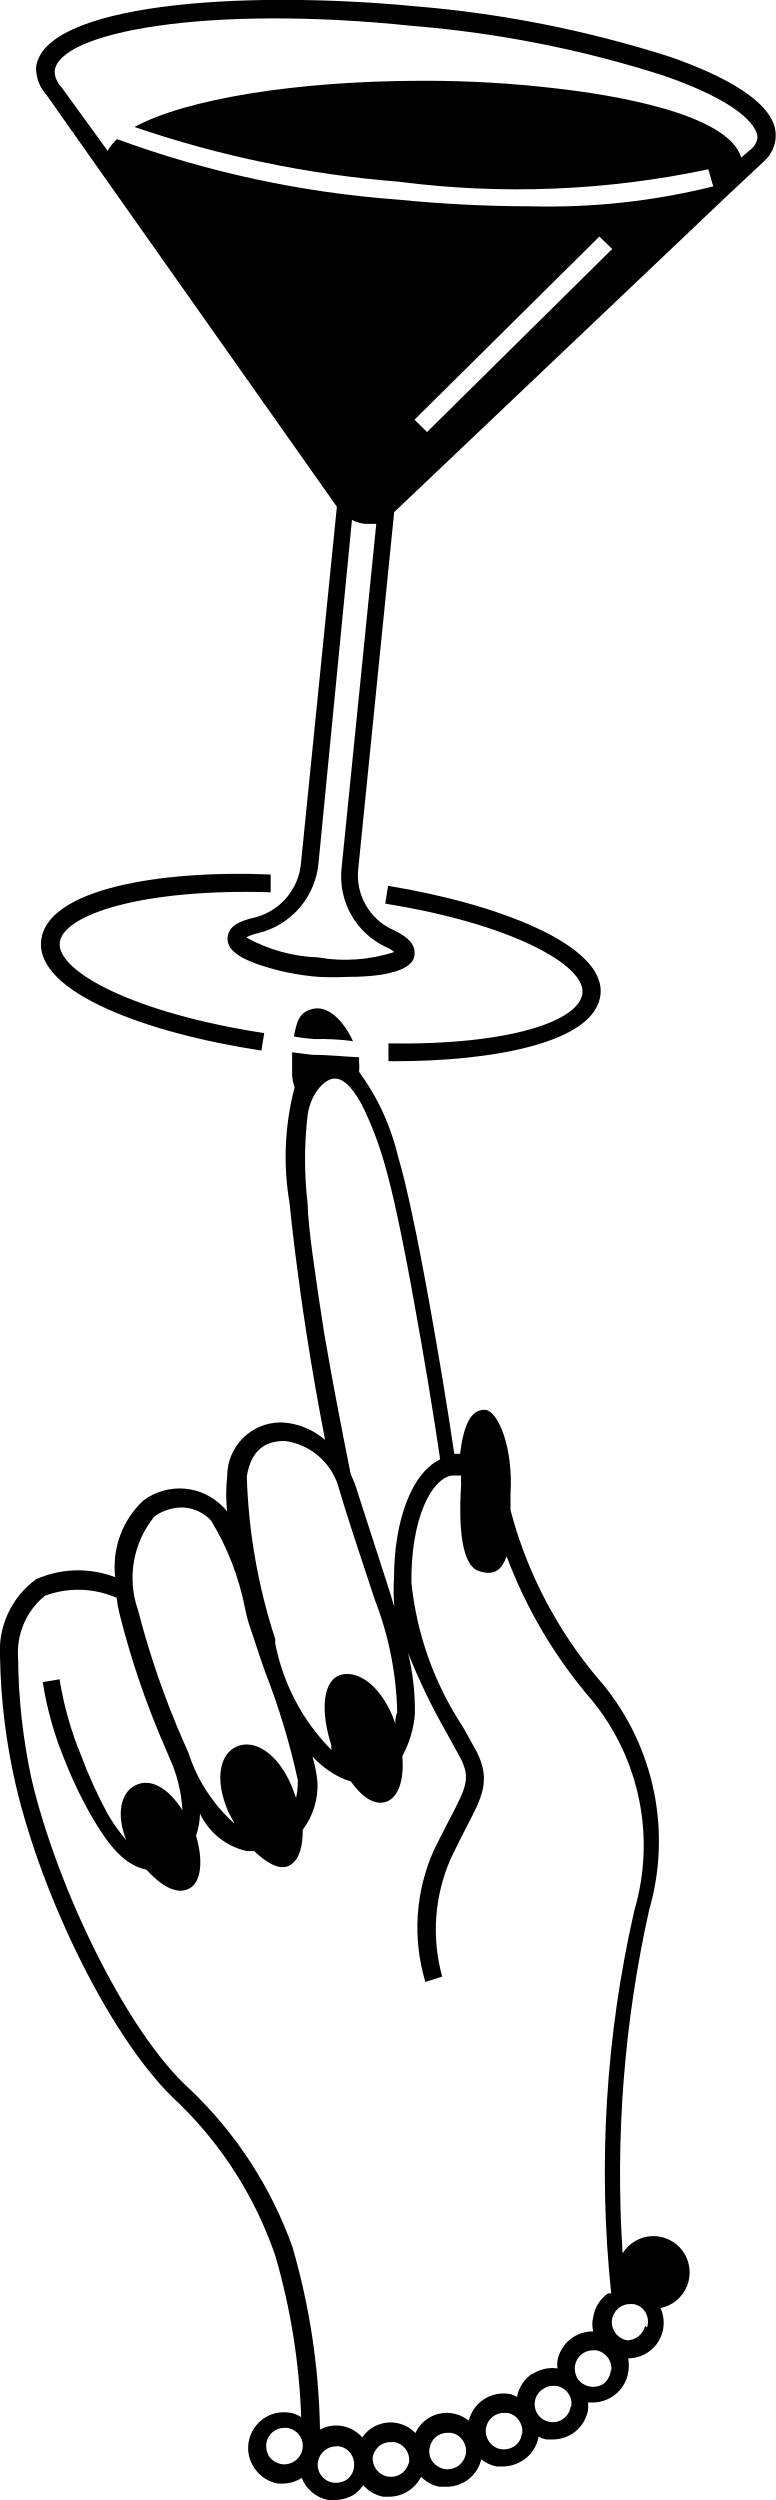
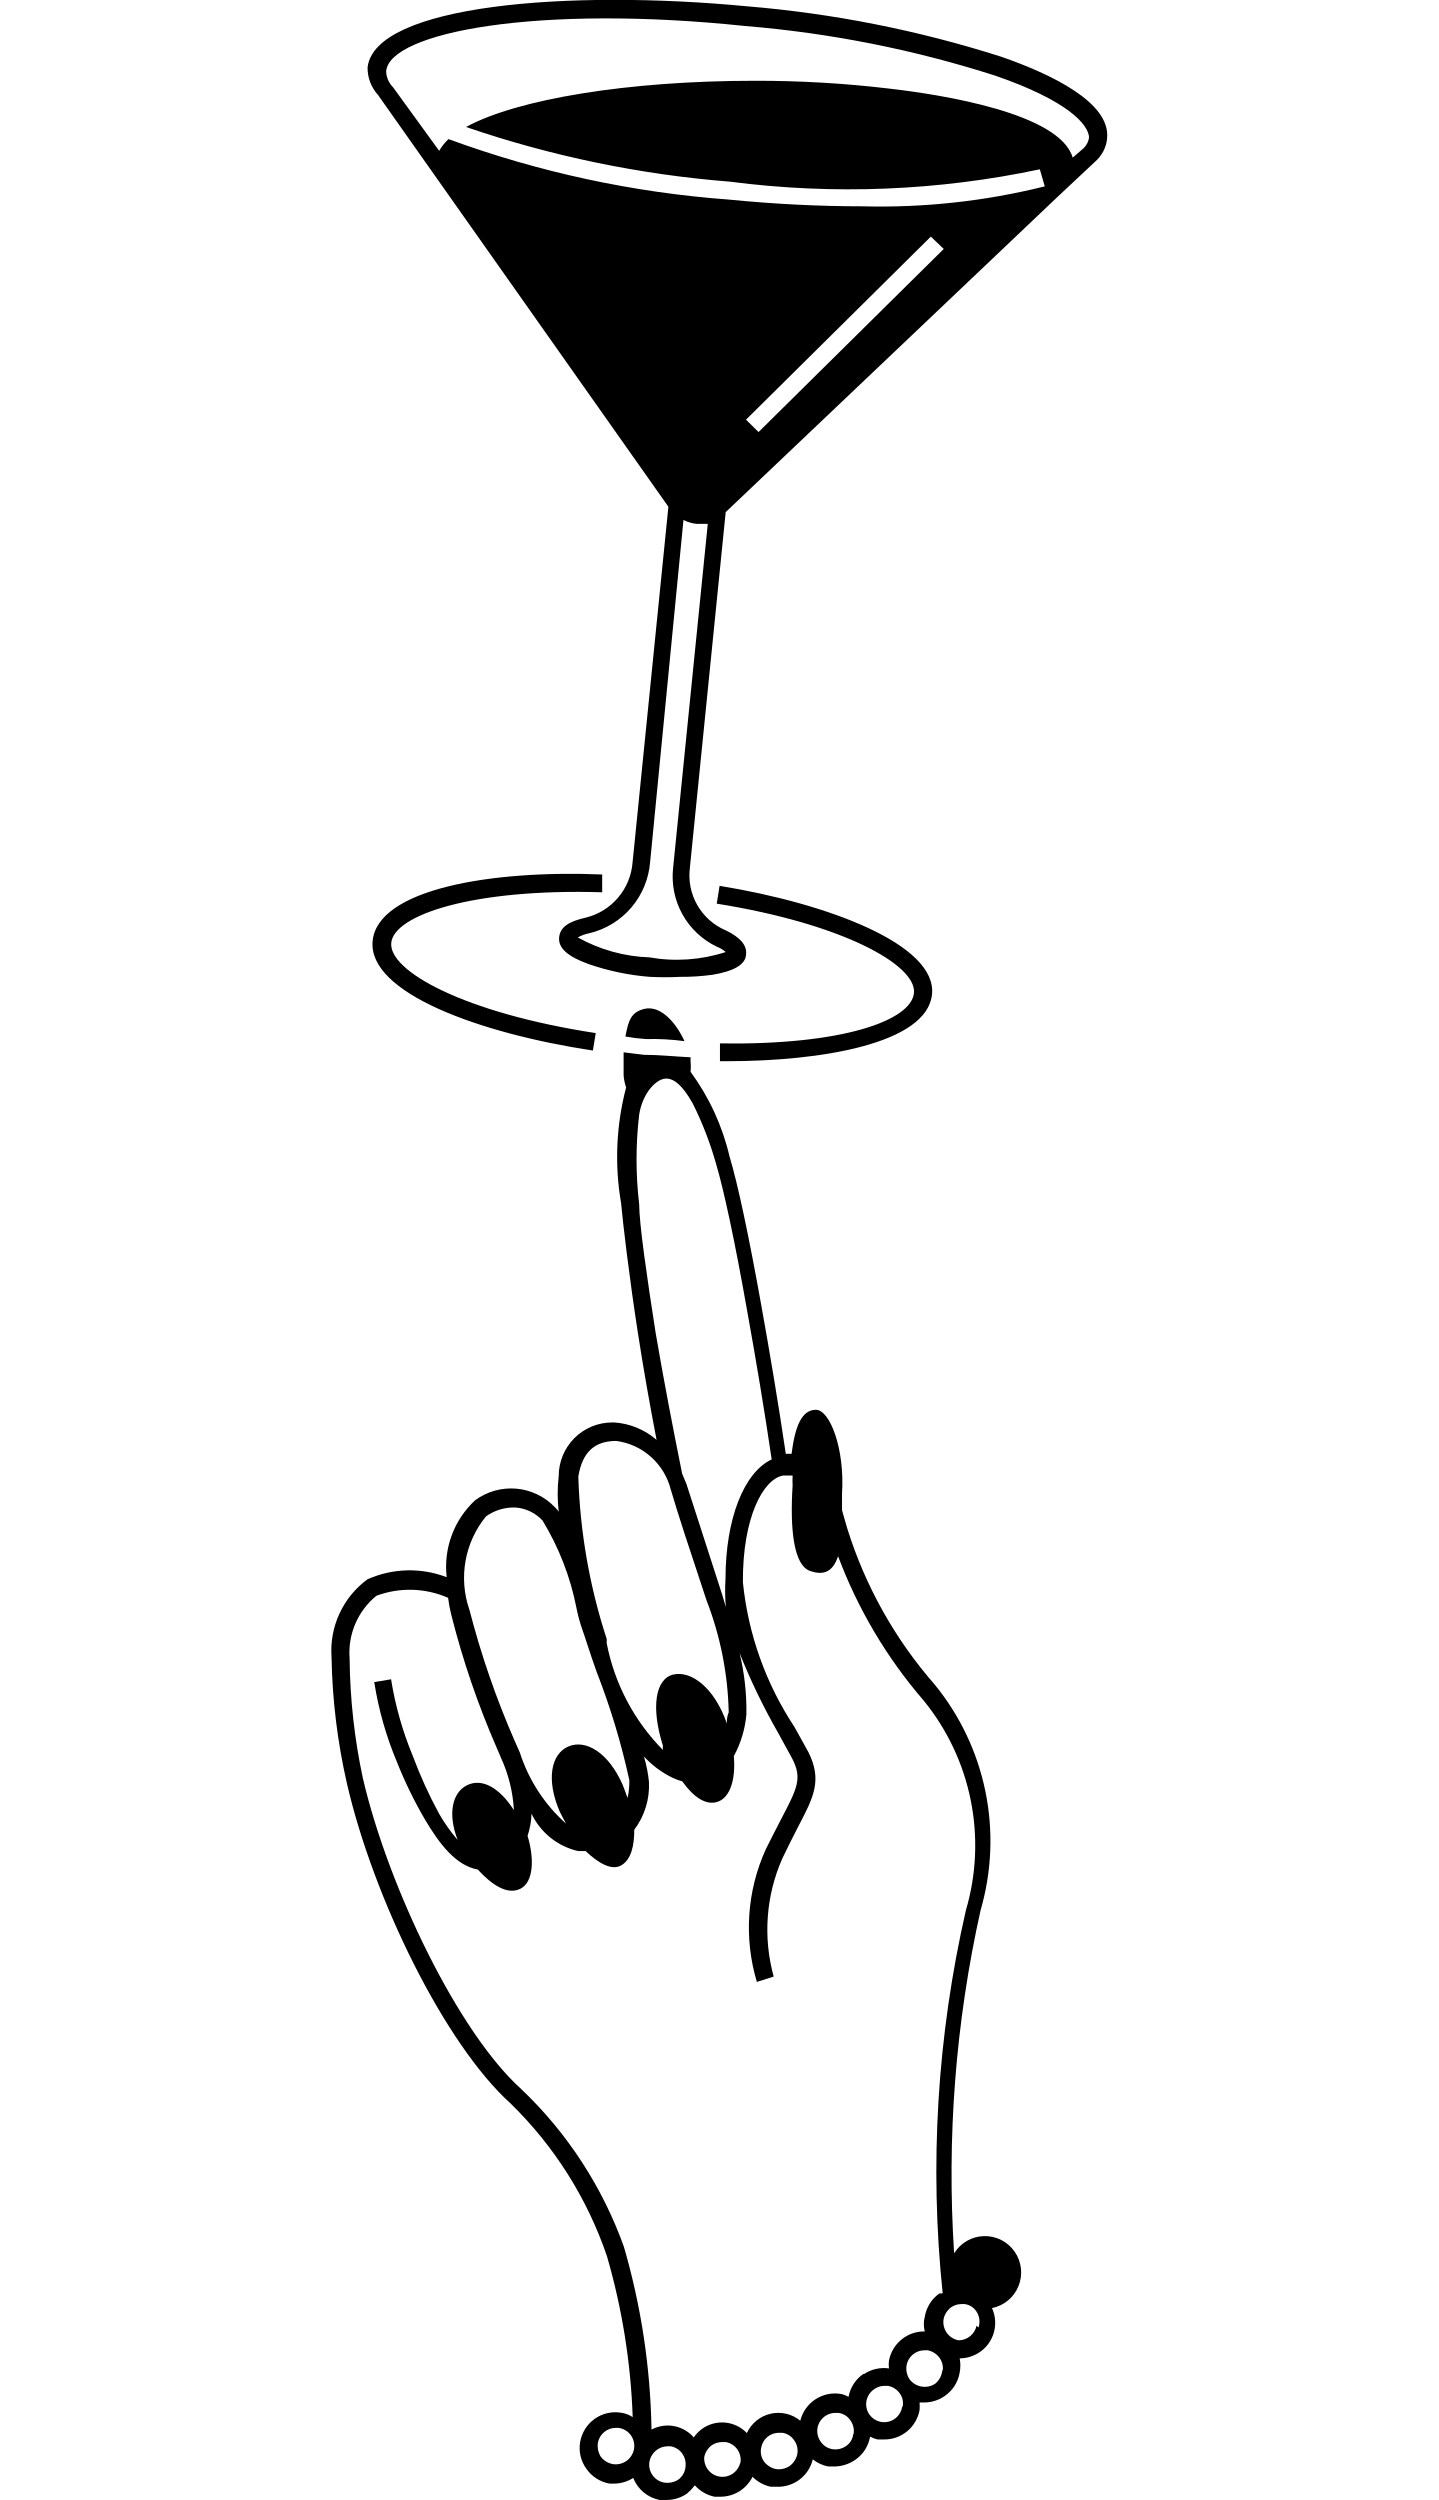
- <svg xmlns="http://www.w3.org/2000/svg" width="202" height="651" viewBox="0 0 202 651" fill="none">
+ <svg xmlns="http://www.w3.org/2000/svg" width="202" height="351" viewBox="0 0 202 651" fill="none">
  <path d="M175.661 592.38C176.281 593.003 176.633 593.847 176.64 594.728C176.647 595.61 176.308 596.459 175.698 597.092C175.087 597.725 174.252 598.093 173.374 598.115C172.496 598.136 171.644 597.811 171.003 597.209C170.361 596.607 169.981 595.776 169.944 594.895C169.908 594.015 170.217 593.155 170.807 592.501C171.396 591.847 172.217 591.452 173.094 591.4C173.971 591.348 174.833 591.644 175.495 592.224C175.495 592.122 175.495 592.02 175.495 591.918L175.661 592.38ZM168.48 606.086C168.713 605.396 168.786 604.663 168.694 603.941C168.601 603.219 168.345 602.528 167.945 601.92C167.6 601.394 167.146 600.948 166.615 600.612C166.083 600.277 165.486 600.06 164.864 599.976H164.024C163.069 599.986 162.139 600.277 161.349 600.814C160.349 601.561 159.653 602.646 159.39 603.869C159.182 605.125 159.477 606.413 160.21 607.453C160.944 608.492 162.057 609.199 163.307 609.42C164.398 609.411 165.454 609.031 166.301 608.341C167.149 607.652 167.738 606.694 167.972 605.624L168.48 606.086ZM159.155 617.478C159.348 616.241 159.046 614.977 158.315 613.962C157.572 612.945 156.473 612.248 155.238 612.013H154.398C153.277 612.017 152.193 612.419 151.339 613.148C150.485 613.877 149.916 614.886 149.733 615.996C149.555 617.221 149.821 618.469 150.482 619.513C151.236 620.536 152.352 621.231 153.6 621.455C154.849 621.68 156.135 621.417 157.197 620.721C157.75 620.27 158.202 619.707 158.523 619.069C158.844 618.43 159.026 617.731 159.059 617.016L159.155 617.478ZM148.711 626.739C148.846 626.133 148.848 625.504 148.719 624.896C148.59 624.289 148.332 623.716 147.962 623.217C147.226 622.194 146.123 621.498 144.886 621.274H144.046C143.088 621.261 142.151 621.555 141.371 622.111C140.849 622.447 140.4 622.884 140.048 623.396C139.697 623.908 139.45 624.485 139.323 625.094C139.197 625.703 139.191 626.33 139.309 626.941C139.426 627.552 139.663 628.133 140.006 628.65C140.538 629.44 141.294 630.051 142.176 630.404C143.058 630.757 144.026 630.835 144.953 630.628C145.88 630.422 146.724 629.939 147.374 629.245C148.024 628.55 148.451 627.675 148.599 626.734C148.599 626.701 148.599 626.675 148.599 626.642L148.711 626.739ZM138.637 618.219C140.558 616.938 142.881 616.411 145.164 616.737C145.073 616.062 145.073 615.378 145.164 614.703C145.574 612.536 146.735 610.585 148.44 609.195C150.146 607.805 152.287 607.065 154.484 607.106C154.158 605.862 154.158 604.554 154.484 603.31C154.682 602.087 155.123 600.916 155.78 599.867C156.437 598.817 157.297 597.911 158.31 597.201H159.15C155.662 563.819 157.71 530.087 165.211 497.377C167.939 488.072 168.362 478.241 166.444 468.736C164.526 459.23 160.325 450.338 154.206 442.831C144.617 431.727 137.07 419.003 131.917 405.251C130.707 408.773 128.653 410.528 124.549 409.046C120.446 407.565 119.327 398.583 120.071 386.826C120.028 385.963 120.028 385.099 120.071 384.233H117.567C112.436 385.156 107.027 395.067 107.123 412.01C108.482 425.482 113.091 438.42 120.553 449.703L124.191 456.274C127.824 463.592 125.587 467.94 121.393 475.907C120.274 478.13 118.873 480.814 117.385 483.96C113.121 493.64 112.329 504.502 115.143 514.701L110.762 516.092C107.339 504.675 108.166 492.4 113.089 481.55C114.694 478.329 116.074 475.644 117.289 473.309C121.302 465.621 122.602 463.033 119.964 457.933L116.422 451.453C112.542 444.698 109.145 437.674 106.257 430.435C107.534 435.676 108.131 441.061 108.033 446.455C107.7 450.254 106.587 453.943 104.764 457.289C105.299 463.495 103.737 468.026 100.66 469.143C97.584 470.26 94.32 468.032 91.335 463.866C90.469 463.638 89.626 463.327 88.82 462.937C86.003 461.577 83.47 459.691 81.356 457.38C81.996 459.526 82.433 461.728 82.662 463.957C82.899 468.447 81.546 472.876 78.842 476.46C78.842 480.718 78.002 484.234 75.482 485.716C72.962 487.198 69.516 485.179 66.156 482.012H64.198C61.579 481.411 59.129 480.225 57.03 478.542C54.932 476.858 53.239 474.721 52.08 472.289C52.031 474.245 51.684 476.182 51.052 478.033C52.914 484.234 52.54 490.161 49.185 491.831C45.831 493.5 41.818 490.902 38.089 486.827C32.401 485.807 28.11 480.165 24.376 473.867C21.543 469.03 19.082 463.983 17.014 458.771C14.223 452.12 12.247 445.155 11.129 438.026L15.51 437.285C16.598 444.087 18.476 450.738 21.107 457.101C23.05 462.319 25.357 467.395 28.009 472.289C29.403 474.722 31.026 477.016 32.856 479.139C30.245 472.477 31.363 466.829 35.28 464.88C39.196 462.931 43.765 465.53 47.494 471.366C47.242 466.656 46.103 462.036 44.14 457.751L43.113 455.346C38.179 444.065 34.186 432.393 31.176 420.449C30.814 419.007 30.541 417.544 30.358 416.069C24.444 413.475 17.759 413.283 11.706 415.532C9.311 417.476 7.424 419.976 6.205 422.815C4.987 425.655 4.475 428.749 4.714 431.831C4.81 442.324 5.966 452.78 8.164 463.039C14.788 491.493 33.059 529.336 49.474 544.062C61.437 555.457 70.571 569.507 76.145 585.084C80.644 600.552 83.059 616.555 83.325 632.666C85.119 631.707 87.183 631.386 89.182 631.755C91.181 632.125 92.996 633.163 94.331 634.701C94.897 633.879 95.59 633.154 96.385 632.553C98.135 631.259 100.295 630.649 102.461 630.835C104.627 631.022 106.651 631.993 108.156 633.568C108.734 632.313 109.591 631.208 110.66 630.337C111.729 629.465 112.983 628.851 114.325 628.54C115.668 628.229 117.063 628.23 118.405 628.544C119.746 628.857 120.999 629.473 122.067 630.347C122.639 628.043 124.063 626.044 126.05 624.755C128.037 623.465 130.439 622.983 132.767 623.405C133.424 623.554 134.054 623.804 134.635 624.146C134.854 622.931 135.313 621.773 135.986 620.739C136.659 619.706 137.531 618.818 138.551 618.128L138.637 618.219ZM135.961 633.788C136.152 632.549 135.85 631.285 135.121 630.266C134.777 629.74 134.324 629.295 133.794 628.959C133.263 628.624 132.667 628.407 132.045 628.323H131.296C130.043 628.303 128.834 628.781 127.931 629.653C127.029 630.525 126.507 631.721 126.481 632.977C126.466 634 126.786 634.999 127.39 635.823C127.743 636.342 128.199 636.782 128.729 637.117C129.26 637.451 129.853 637.672 130.472 637.766C131.715 637.958 132.985 637.66 134.014 636.934C134.544 636.57 134.986 636.092 135.308 635.535C135.63 634.977 135.824 634.355 135.876 633.713L135.961 633.788ZM121.312 638.963C121.411 638.35 121.387 637.723 121.243 637.118C121.099 636.514 120.837 635.944 120.472 635.442C120.123 634.921 119.668 634.478 119.139 634.144C118.609 633.809 118.015 633.589 117.396 633.498H116.556C115.444 633.48 114.362 633.862 113.506 634.575C112.65 635.288 112.077 636.285 111.89 637.385C111.753 638.006 111.749 638.649 111.877 639.271C112.005 639.894 112.263 640.483 112.634 640.998C113.397 641.995 114.49 642.685 115.716 642.942C116.988 643.139 118.288 642.841 119.349 642.109C120.367 641.339 121.066 640.219 121.312 638.963ZM106.481 641.369C106.694 640.136 106.412 638.87 105.696 637.846C104.98 636.823 103.888 636.126 102.661 635.909H101.821C100.825 635.898 99.849 636.186 99.018 636.735C98.02 637.485 97.326 638.572 97.065 639.796C96.966 640.981 97.312 642.16 98.035 643.103C98.758 644.045 99.805 644.683 100.972 644.891C102.139 645.1 103.341 644.863 104.343 644.228C105.346 643.594 106.076 642.606 106.39 641.46L106.481 641.369ZM92.212 642.018C92.29 640.933 91.993 639.855 91.372 638.963C91.016 638.448 90.56 638.01 90.031 637.675C89.503 637.34 88.913 637.116 88.296 637.015H87.552C86.417 637.017 85.319 637.418 84.449 638.149C83.579 638.88 82.992 639.894 82.79 641.014C82.687 641.628 82.705 642.257 82.844 642.864C82.983 643.471 83.24 644.045 83.601 644.552C83.961 645.059 84.418 645.49 84.944 645.82C85.471 646.15 86.057 646.372 86.669 646.474H86.712C87.943 646.654 89.197 646.391 90.254 645.733C90.844 645.31 91.329 644.756 91.668 644.113C92.008 643.47 92.194 642.756 92.212 642.029V642.018ZM78.783 637.675C78.884 637.06 78.862 636.432 78.72 635.825C78.578 635.219 78.317 634.647 77.954 634.142C77.59 633.637 77.131 633.209 76.602 632.883C76.073 632.557 75.485 632.339 74.872 632.242L74.685 632.215H74.026C72.919 632.213 71.846 632.601 70.995 633.311C70.143 634.022 69.567 635.009 69.366 636.102C69.187 637.356 69.45 638.634 70.11 639.715C70.889 640.738 72.02 641.431 73.283 641.658C74.537 641.85 75.816 641.54 76.844 640.795C77.873 640.05 78.569 638.93 78.783 637.675ZM35.874 419.032C38.881 430.72 42.817 442.147 47.644 453.203L49.041 456.355C51.327 463.495 55.48 469.89 61.068 474.871C60.533 473.857 59.955 472.837 59.463 471.816C55.83 463.484 57.13 456.72 61.699 454.776C66.269 452.833 72.149 456.446 75.781 464.687C76.252 465.89 76.718 467.092 77.092 468.203C77.423 466.684 77.579 465.131 77.558 463.576C75.459 453.917 72.596 444.442 68.997 435.24C67.317 430.516 65.921 425.979 65.177 423.939C64.589 422.214 64.121 420.451 63.775 418.662C62.2 410.636 59.218 402.954 54.969 395.974C53.107 393.94 50.531 392.712 47.783 392.549C45.084 392.482 42.436 393.294 40.234 394.863C37.514 398.182 35.684 402.143 34.917 406.371C34.15 410.599 34.472 414.953 35.852 419.021L35.874 419.032ZM71.662 426.709V427.912C73.701 438.42 78.794 448.087 86.3 455.694C86.263 455.323 86.263 454.949 86.3 454.578C83.133 444.581 84.342 437.173 88.975 436.061C93.609 434.95 99.703 439.395 102.966 448.839C102.885 447.83 103.044 446.815 103.432 445.881C103.216 435.892 101.259 426.018 97.648 416.708C93.368 403.823 90.099 393.928 88.328 387.814C87.486 384.535 85.686 381.584 83.159 379.339C80.633 377.095 77.495 375.66 74.15 375.219C68.371 375.219 65.295 378.279 64.268 384.485C64.706 398.84 67.187 413.059 71.635 426.709H71.662ZM91.308 383.76L92.431 386.445L101.757 415.333L102.688 418.485C102.468 416.051 102.437 413.605 102.597 411.167C102.597 395.426 107.444 383.39 114.624 380.029C112.757 367.338 110.43 353.449 108.279 341.595C105.021 323.079 102.126 309.743 100.168 303.166C98.648 297.739 96.618 292.468 94.106 287.426C91.431 282.594 88.884 280.387 86.46 280.946C84.037 281.504 80.96 285.015 80.121 290.201C79.2 297.983 79.2 305.848 80.121 313.63C80.121 318.633 82.079 332.152 84.401 347.06C86.642 360.117 88.788 371.219 91.303 383.733L91.308 383.76ZM171.969 600.975C172.482 602.081 172.771 603.277 172.82 604.495C172.869 605.714 172.676 606.93 172.254 608.073C171.832 609.216 171.187 610.264 170.359 611.156C169.53 612.048 168.533 612.766 167.426 613.269C166.216 613.822 164.904 614.113 163.574 614.123C163.81 615.346 163.81 616.604 163.574 617.827C163.367 619.058 162.913 620.234 162.24 621.285C161.567 622.335 160.688 623.237 159.658 623.937C158.096 625.021 156.244 625.603 154.345 625.606H153.136C153.179 626.253 153.179 626.903 153.136 627.55C152.746 629.734 151.593 631.708 149.884 633.117C148.175 634.526 146.022 635.277 143.81 635.238H142.205C141.52 635.088 140.86 634.838 140.247 634.497C140.038 635.704 139.593 636.858 138.936 637.891C138.279 638.924 137.425 639.816 136.422 640.515C134.83 641.623 132.949 642.235 131.012 642.276H129.332C127.868 641.985 126.495 641.348 125.325 640.418C124.823 642.501 123.622 644.346 121.924 645.646C120.226 646.945 118.134 647.618 115.999 647.553H114.394C112.59 647.175 110.936 646.273 109.638 644.96C108.866 646.51 107.682 647.815 106.216 648.73C104.75 649.645 103.061 650.136 101.334 650.146H99.751C97.766 649.741 95.966 648.701 94.62 647.183C94.009 647.964 93.322 648.684 92.571 649.33C90.98 650.429 89.092 651.01 87.161 650.995H85.465C83.927 650.699 82.488 650.018 81.282 649.015C80.076 648.011 79.143 646.718 78.569 645.255C77.089 646.199 75.378 646.712 73.625 646.737H72.411C71.194 646.523 70.032 646.068 68.991 645.4C67.951 644.732 67.053 643.864 66.349 642.845C65.634 641.854 65.124 640.729 64.848 639.537C64.573 638.345 64.537 637.109 64.744 635.903C65.161 633.471 66.521 631.304 68.526 629.874C70.531 628.445 73.018 627.87 75.444 628.274L75.632 628.307C76.631 628.479 77.584 628.858 78.43 629.418C77.931 615.211 75.675 601.122 71.715 587.473C66.588 572.434 57.994 558.822 46.633 547.745C29.378 532.176 10.824 494.059 4.013 464.402C1.546 453.614 0.203 442.597 0.005 431.53C-0.277 427.626 0.436 423.714 2.078 420.164C3.72 416.613 6.236 413.541 9.39 411.237C15.919 408.34 23.324 408.147 29.994 410.7C29.569 407.019 30.016 403.289 31.297 399.814C32.578 396.338 34.657 393.215 37.366 390.697C40.469 388.393 44.305 387.309 48.15 387.65C51.994 387.992 55.581 389.734 58.232 392.549C58.591 392.876 58.904 393.249 59.163 393.66C58.805 390.583 58.805 387.476 59.163 384.399C59.159 382.563 59.516 380.745 60.213 379.048C60.91 377.35 61.934 375.808 63.226 374.508C64.519 373.209 66.053 372.178 67.743 371.474C69.433 370.771 71.245 370.408 73.074 370.408H73.641C77.704 370.68 81.567 372.272 84.647 374.945C82.871 365.684 81.378 357.352 79.794 347.162C77.461 332.071 75.878 318.456 75.412 313.34C73.68 303.302 74.126 293.007 76.718 283.157C76.357 282.142 76.137 281.082 76.065 280.006V274.02L81.287 274.67C85.391 274.67 89.403 275.131 93.501 275.314V276.334C93.593 277.257 93.593 278.187 93.501 279.11C98.341 285.7 101.796 293.209 103.656 301.18C105.711 307.939 108.691 321.828 111.96 340.162C114.1 352.016 116.433 365.931 118.3 378.59C118.797 378.547 119.296 378.547 119.793 378.59C120.724 371.278 122.495 367.112 126.133 367.112C129.771 367.112 133.688 377.205 132.938 388.962V393.225C133.474 395.169 133.966 396.93 134.34 398.132C139.031 413.093 146.781 426.907 157.095 438.692C163.684 446.771 168.213 456.339 170.292 466.568C172.371 476.797 171.936 487.38 169.026 497.403C162.494 526.708 160.172 556.8 162.13 586.764C162.953 585.429 164.094 584.321 165.45 583.539C166.806 582.756 168.335 582.325 169.898 582.283C171.462 582.241 173.012 582.59 174.408 583.298C175.803 584.006 177.002 585.052 177.895 586.341C178.788 587.629 179.348 589.121 179.524 590.68C179.699 592.24 179.486 593.819 178.903 595.275C178.319 596.732 177.384 598.019 176.181 599.023C174.978 600.026 173.545 600.714 172.012 601.023L171.969 600.975ZM81.752 270.579C85.15 270.482 88.549 270.661 91.918 271.116C89.307 265.468 85.294 261.855 81.565 262.692C77.836 263.53 77.285 266.026 76.53 269.913C78.258 270.226 80.001 270.443 81.752 270.563V270.579ZM197.286 36.034C197.286 32.33 191.401 26.124 172.943 19.735C151.748 12.931 129.848 8.581 107.669 6.77C53.861 1.122 15.163 8.348 14.232 18.532C14.264 20.098 14.899 21.591 16.003 22.698L28.035 39.277C28.693 38.147 29.509 37.118 30.459 36.222C53.924 44.83 78.467 50.127 103.384 51.963C115.507 53.165 127.256 53.724 138.262 53.724C154.245 54.143 170.212 52.397 185.73 48.532L184.446 44.087C157.929 49.706 130.657 50.795 103.779 47.308C80.361 45.462 57.266 40.679 35.034 33.071C48.367 25.769 77.44 21.034 110.103 21.034C121.883 21.006 133.654 21.691 145.351 23.085C158.968 24.658 189.652 29.474 193.006 41.048L195.901 38.552C196.691 37.754 197.184 36.708 197.297 35.589L197.286 36.034ZM159.422 64.831L156.068 61.61L107.937 109.284L111.2 112.505L159.422 64.831ZM97.98 136.417H95.096C93.893 136.301 92.723 135.954 91.65 135.397L82.967 224.478C82.624 228.84 80.915 232.981 78.084 236.308C75.252 239.635 71.444 241.978 67.205 243C66.127 243.203 65.089 243.576 64.129 244.106C69.85 247.298 76.247 249.078 82.79 249.298C89.428 250.468 96.25 249.99 102.661 247.907C101.967 247.315 101.178 246.845 100.329 246.517C96.55 244.711 93.425 241.772 91.386 238.105C89.347 234.438 88.495 230.226 88.948 226.051L97.98 136.417ZM201.957 36.222C201.687 38.478 200.595 40.555 198.891 42.052L189.009 51.313L102.645 133.357L93.32 225.96C92.887 229.326 93.564 232.742 95.248 235.685C96.932 238.628 99.53 240.937 102.645 242.259C106.376 244.049 108.147 246.085 107.958 248.369C107.958 251.144 104.785 252.911 99.189 253.834C96.409 254.214 93.605 254.394 90.8 254.371C88.158 254.505 85.512 254.505 82.871 254.371C77.436 253.944 72.079 252.824 66.927 251.037C61.517 249.094 58.998 246.871 59.276 244.09C59.554 241.309 61.887 239.924 66.365 238.909C69.616 238.082 72.526 236.251 74.685 233.675C76.844 231.1 78.142 227.909 78.398 224.554L87.723 131.955L30.181 50.352L12.092 24.701C10.325 22.751 9.359 20.201 9.39 17.566C11.252 1.272 61.608 -2.803 108.236 1.643C130.729 3.51 152.94 7.92 174.446 14.79C187.506 19.327 202.893 26.736 201.957 35.996V36.222ZM101.056 230.679L100.312 235.312C133.324 240.59 152.349 251.332 151.675 258.553C151.001 265.774 133.046 272.189 101.152 271.706V276.334H103.121C127.369 276.334 155.067 271.797 156.373 258.923C157.678 246.05 129.514 235.302 101.072 230.679H101.056ZM68.805 269.017L68.061 273.558C38.592 269.113 9.406 258.553 10.706 245.035C12.006 231.517 41.572 226.513 70.485 227.716V232.349C37.002 231.329 16.302 238.185 15.559 245.497C14.815 252.809 34.397 263.75 68.805 269.017Z" fill="black" />
</svg>
